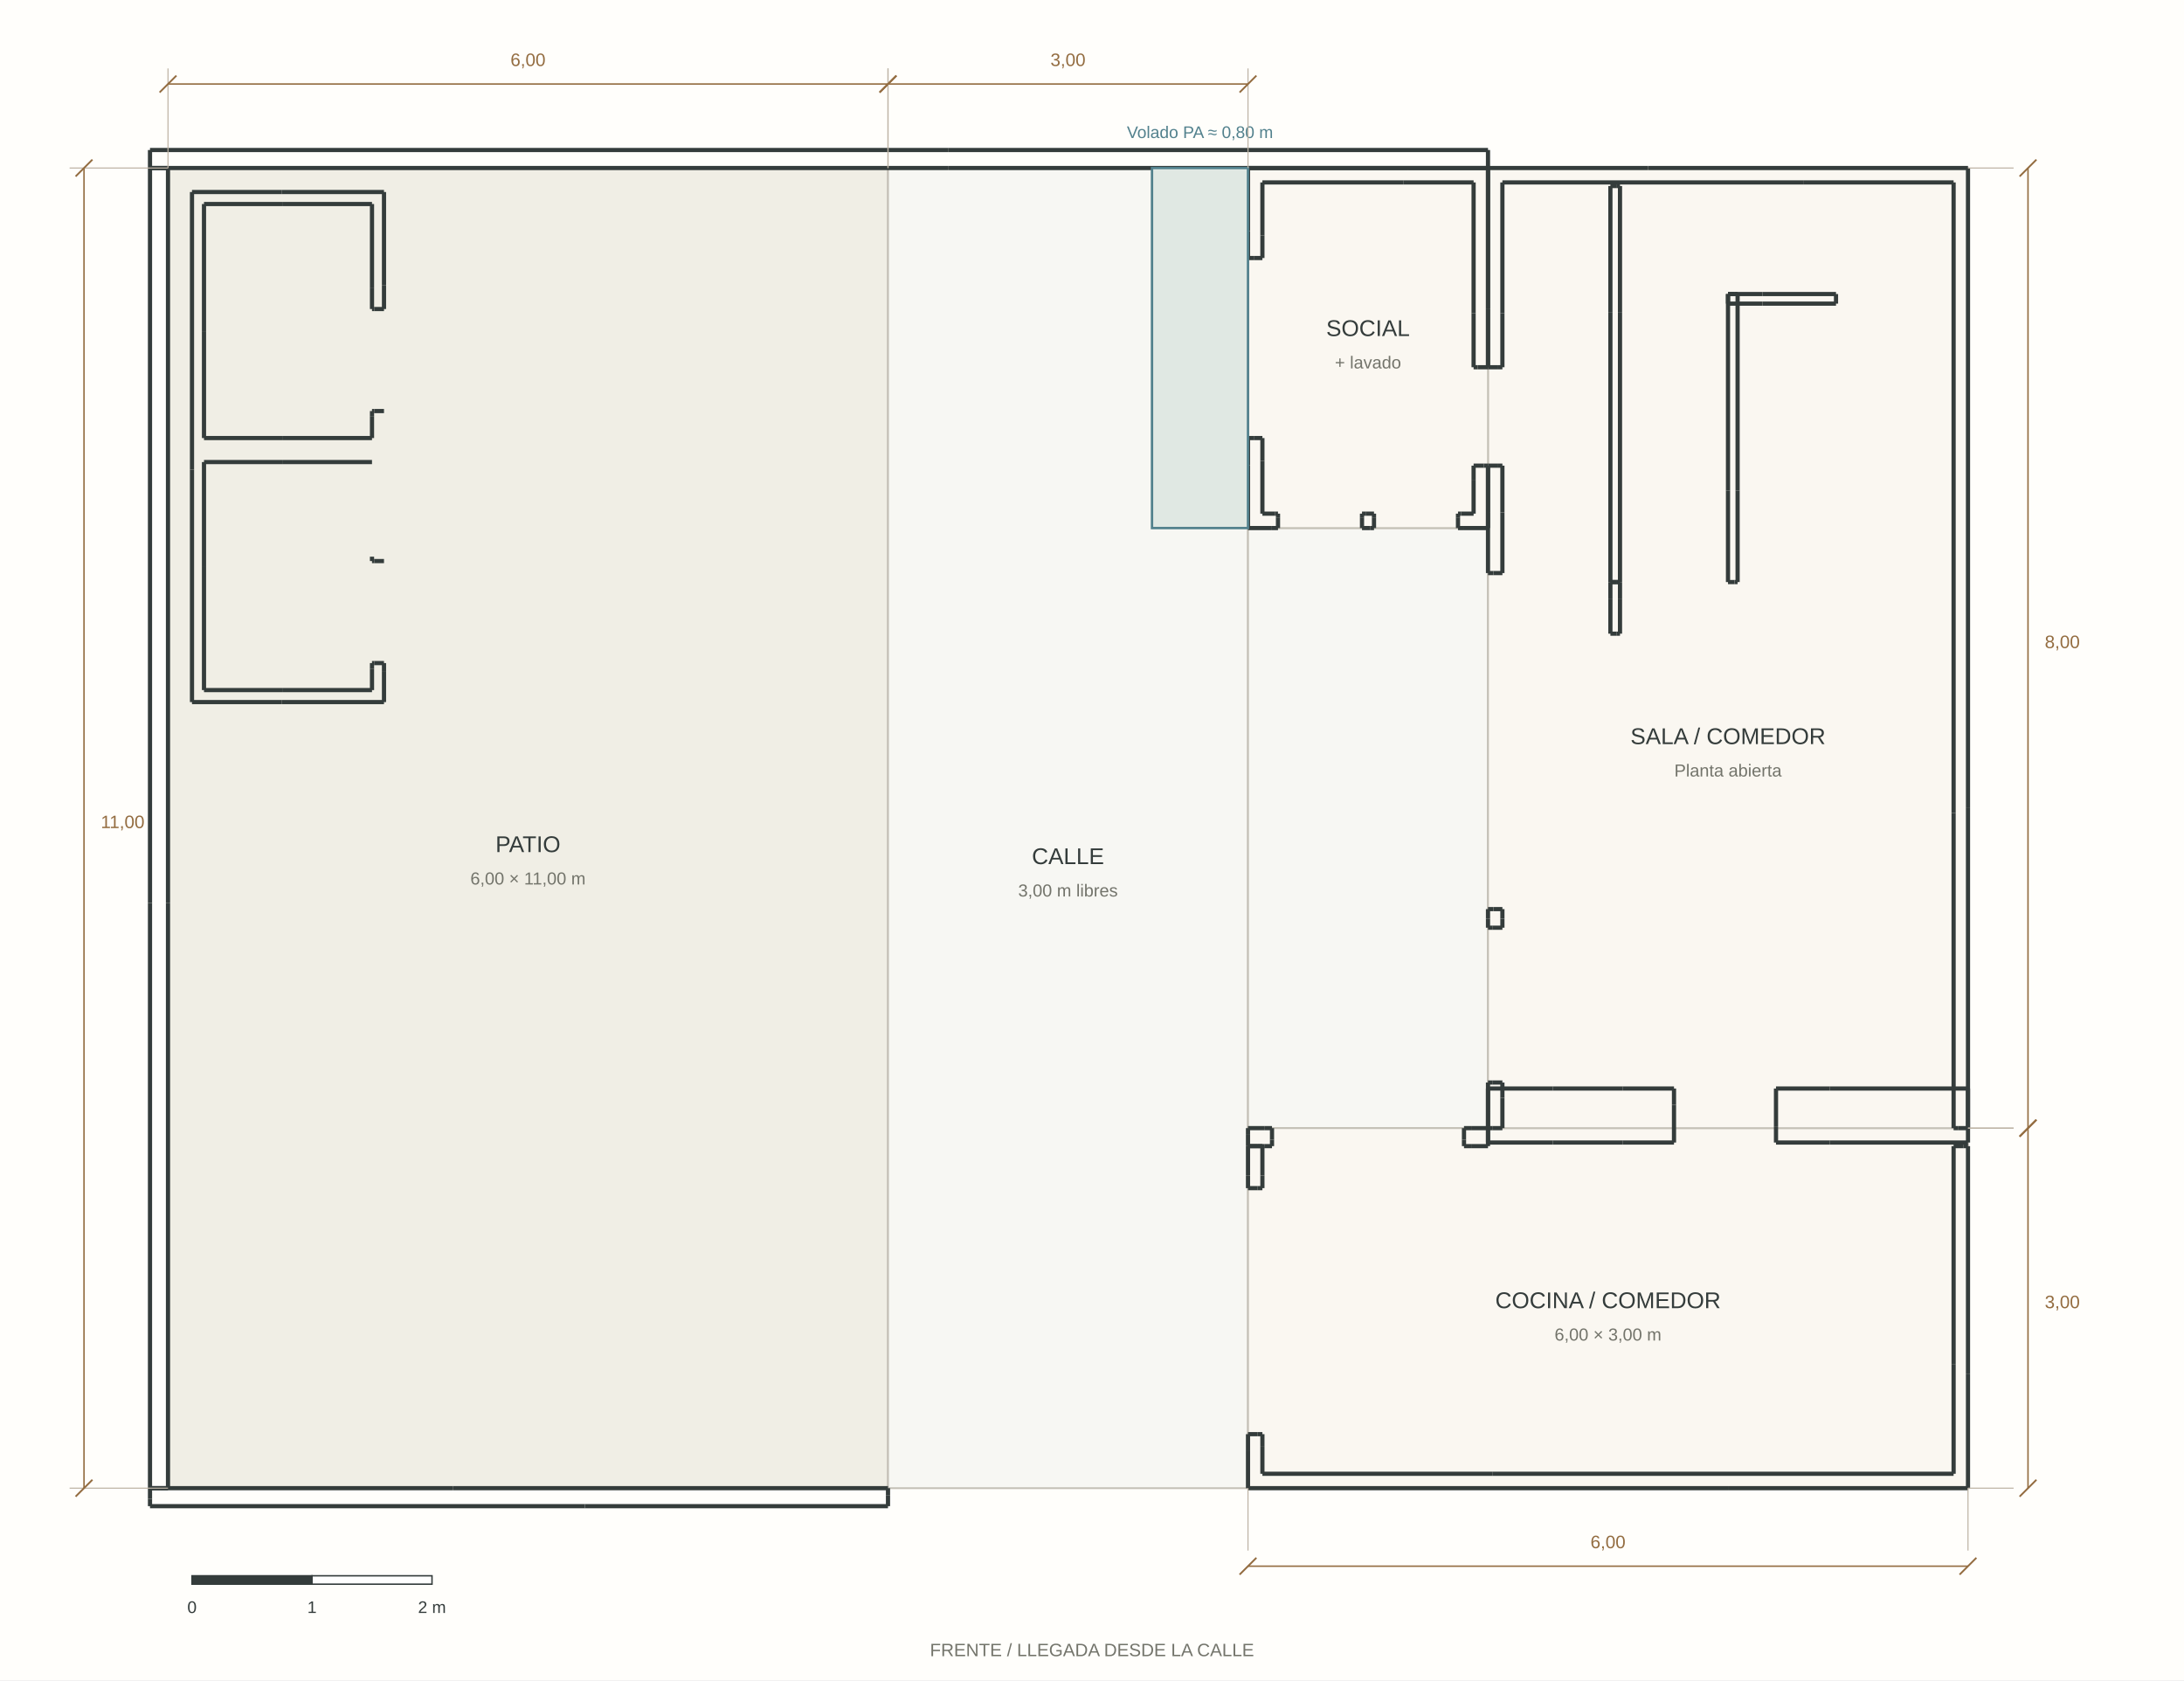
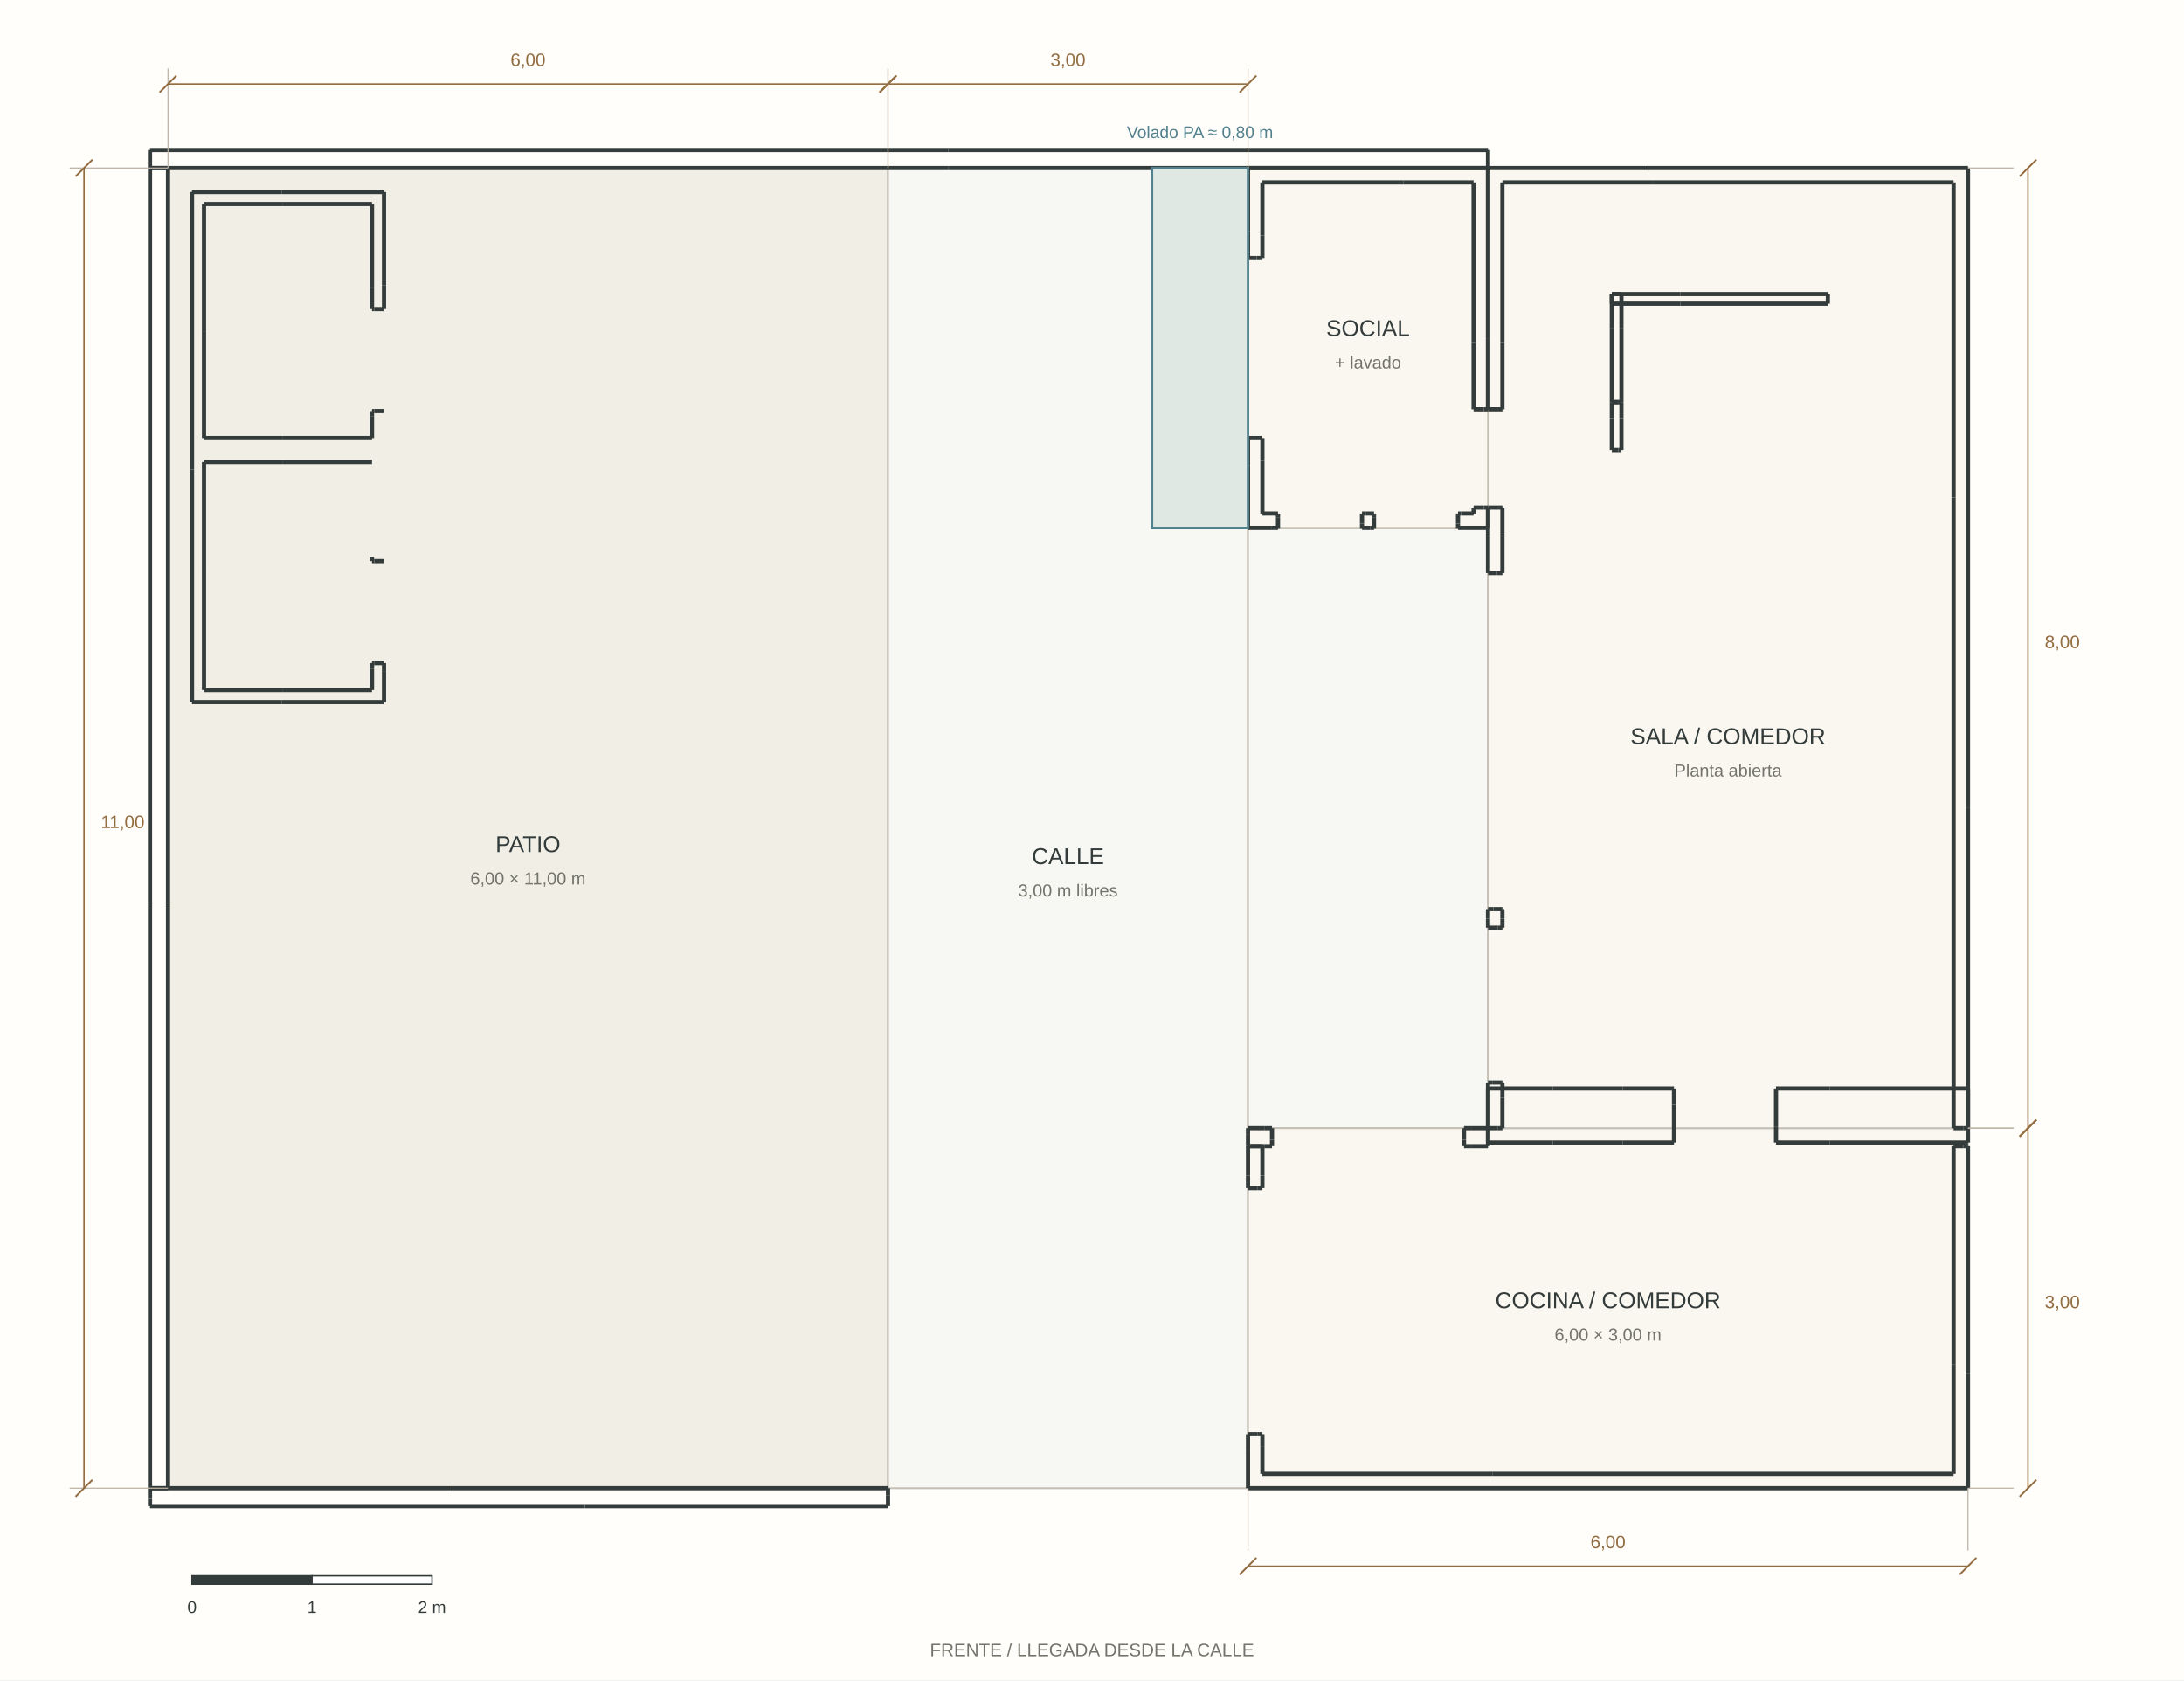
<svg xmlns="http://www.w3.org/2000/svg" viewBox="0 0 1456.0 1120.0" role="img" aria-label="Conjunto y medidas generales">
  <rect width="100%" height="100%" fill="#fffefb" />
  <polygon points="112.0,992.0 592.0,992.0 592.0,112.0 112.0,112.0" fill="#f0eee5" stroke="#c4c0b6" stroke-width="1.2" />
  <polygon points="592.0,992.0 832.0,992.0 832.0,112.0 592.0,112.0" fill="#f7f7f3" stroke="#c4c0b6" stroke-width="1.2" />
  <polygon points="832.0,752.0 992.0,752.0 992.0,352.0 832.0,352.0" fill="#f7f7f3" stroke="#c4c0b6" stroke-width="1.2" />
  <polygon points="832.0,992.0 1312.0,992.0 1312.0,752.0 832.0,752.0" fill="#faf7f1" stroke="#c4c0b6" stroke-width="1.2" />
  <polygon points="992.0,752.0 1312.0,752.0 1312.0,112.0 992.0,112.0" fill="#faf7f1" stroke="#c4c0b6" stroke-width="1.2" />
  <polygon points="832.0,352.0 992.0,352.0 992.0,112.0 832.0,112.0" fill="#faf7f1" stroke="#c4c0b6" stroke-width="1.2" />
-   <polyline points="995.2,752.0 992.0,752.0" fill="none" stroke="#343c3b" stroke-width="2.8" />
-   <polyline points="1001.6,752.0 995.2,752.0" fill="none" stroke="#343c3b" stroke-width="2.8" />
+   <polyline points="1001.6,228.509 1001.6,121.6" fill="none" stroke="#343c3b" stroke-width="2.8" />
+   <polyline points="1001.6,272.8 1001.6,228.509" fill="none" stroke="#343c3b" stroke-width="2.8" />
+   <polyline points="1001.6,382.0 1001.6,357.414" fill="none" stroke="#343c3b" stroke-width="2.8" />
+   <polyline points="1001.6,612.414 1001.6,606.0" fill="none" stroke="#343c3b" stroke-width="2.8" />
+   <polyline points="1001.6,618.4 1001.6,612.414" fill="none" stroke="#343c3b" stroke-width="2.8" />
+   <polyline points="1001.6,338.4 1001.6,357.414" fill="none" stroke="#343c3b" stroke-width="2.8" />
+   <polyline points="1302.4,121.6 1101.867,121.6" fill="none" stroke="#343c3b" stroke-width="2.8" />
+   <polyline points="1101.867,121.6 1001.6,121.6" fill="none" stroke="#343c3b" stroke-width="2.8" />
+   <polyline points="1001.6,272.8 998.788,272.8" fill="none" stroke="#343c3b" stroke-width="2.8" />
+   <polyline points="998.788,272.8 992.0,272.8" fill="none" stroke="#343c3b" stroke-width="2.8" />
+   <polyline points="1001.6,338.4 998.788,338.4" fill="none" stroke="#343c3b" stroke-width="2.8" />
+   <polyline points="998.788,338.4 992.0,338.4" fill="none" stroke="#343c3b" stroke-width="2.8" />
+   <polyline points="998.4,618.4 992.0,618.4" fill="none" stroke="#343c3b" stroke-width="2.8" />
+   <polyline points="1001.6,618.4 998.4,618.4" fill="none" stroke="#343c3b" stroke-width="2.8" />
+   <polyline points="998.0,382.0 992.0,382.0" fill="none" stroke="#343c3b" stroke-width="2.8" />
+   <polyline points="1001.6,382.0 998.0,382.0" fill="none" stroke="#343c3b" stroke-width="2.8" />
+   <polyline points="995.6,606.0 992.0,606.0" fill="none" stroke="#343c3b" stroke-width="2.8" />
+   <polyline points="1001.6,606.0 995.6,606.0" fill="none" stroke="#343c3b" stroke-width="2.8" />
+   <polyline points="1302.4,752.0 1302.4,331.733" fill="none" stroke="#343c3b" stroke-width="2.8" />
+   <polyline points="1302.4,331.733 1302.4,121.6" fill="none" stroke="#343c3b" stroke-width="2.8" />
+   <polyline points="1308.8,752.0 1302.4,752.0" fill="none" stroke="#343c3b" stroke-width="2.8" />
+   <polyline points="1312.0,752.0 1308.8,752.0" fill="none" stroke="#343c3b" stroke-width="2.8" />
+   <polyline points="1312.0,538.667 1312.0,112.0" fill="none" stroke="#343c3b" stroke-width="2.8" />
+   <polyline points="1312.0,752.0 1312.0,538.667" fill="none" stroke="#343c3b" stroke-width="2.8" />
+   <polyline points="992.0,112.0 1098.667,112.0" fill="none" stroke="#343c3b" stroke-width="2.8" />
+   <polyline points="1312.0,112.0 1098.667,112.0" fill="none" stroke="#343c3b" stroke-width="2.8" />
+   <polyline points="992.0,112.0 992.0,225.697" fill="none" stroke="#343c3b" stroke-width="2.8" />
+   <polyline points="992.0,272.8 992.0,225.697" fill="none" stroke="#343c3b" stroke-width="2.8" />
+   <polyline points="992.0,382.0 992.0,357.414" fill="none" stroke="#343c3b" stroke-width="2.8" />
+   <polyline points="992.0,612.414 992.0,606.0" fill="none" stroke="#343c3b" stroke-width="2.8" />
+   <polyline points="992.0,618.4 992.0,612.414" fill="none" stroke="#343c3b" stroke-width="2.8" />
+   <polyline points="992.0,338.4 992.0,357.414" fill="none" stroke="#343c3b" stroke-width="2.8" />
+   <polyline points="998.4,752.0 992.0,752.0" fill="none" stroke="#343c3b" stroke-width="2.8" />
+   <polyline points="1001.6,752.0 998.4,752.0" fill="none" stroke="#343c3b" stroke-width="2.8" />
  <polyline points="995.2,721.6 992.0,721.6" fill="none" stroke="#343c3b" stroke-width="2.8" />
  <polyline points="1001.6,721.6 995.2,721.6" fill="none" stroke="#343c3b" stroke-width="2.8" />
  <polyline points="992.0,741.867 992.0,721.6" fill="none" stroke="#343c3b" stroke-width="2.8" />
  <polyline points="992.0,752.0 992.0,741.867" fill="none" stroke="#343c3b" stroke-width="2.8" />
  <polyline points="1001.6,731.733 1001.6,721.6" fill="none" stroke="#343c3b" stroke-width="2.8" />
  <polyline points="1001.6,752.0 1001.6,731.733" fill="none" stroke="#343c3b" stroke-width="2.8" />
-   <polyline points="992.0,205.899 992.0,112.0" fill="none" stroke="#343c3b" stroke-width="2.8" />
-   <polyline points="992.0,244.8 992.0,205.899" fill="none" stroke="#343c3b" stroke-width="2.8" />
-   <polyline points="992.0,341.624 992.0,310.4" fill="none" stroke="#343c3b" stroke-width="2.8" />
-   <polyline points="992.0,382.0 992.0,341.624" fill="none" stroke="#343c3b" stroke-width="2.8" />
-   <polyline points="992.0,612.414 992.0,606.0" fill="none" stroke="#343c3b" stroke-width="2.8" />
-   <polyline points="992.0,618.4 992.0,612.414" fill="none" stroke="#343c3b" stroke-width="2.8" />
-   <polyline points="992.0,112.0 1098.667,112.0" fill="none" stroke="#343c3b" stroke-width="2.8" />
-   <polyline points="1312.0,112.0 1098.667,112.0" fill="none" stroke="#343c3b" stroke-width="2.8" />
-   <polyline points="1312.0,752.0 1312.0,538.667" fill="none" stroke="#343c3b" stroke-width="2.8" />
-   <polyline points="1312.0,538.667 1312.0,112.0" fill="none" stroke="#343c3b" stroke-width="2.8" />
-   <polyline points="1305.6,752.0 1302.4,752.0" fill="none" stroke="#343c3b" stroke-width="2.8" />
-   <polyline points="1312.0,752.0 1305.6,752.0" fill="none" stroke="#343c3b" stroke-width="2.8" />
-   <polyline points="1302.4,752.0 1302.4,541.867" fill="none" stroke="#343c3b" stroke-width="2.8" />
-   <polyline points="1302.4,541.867 1302.4,121.6" fill="none" stroke="#343c3b" stroke-width="2.8" />
-   <polyline points="1302.4,121.6 1202.133,121.6" fill="none" stroke="#343c3b" stroke-width="2.8" />
-   <polyline points="1202.133,121.6 1001.6,121.6" fill="none" stroke="#343c3b" stroke-width="2.8" />
-   <polyline points="1001.6,244.8 1001.6,208.711" fill="none" stroke="#343c3b" stroke-width="2.8" />
-   <polyline points="1001.6,208.711 1001.6,121.6" fill="none" stroke="#343c3b" stroke-width="2.8" />
-   <polyline points="1001.6,341.624 1001.6,310.4" fill="none" stroke="#343c3b" stroke-width="2.8" />
-   <polyline points="1001.6,382.0 1001.6,341.624" fill="none" stroke="#343c3b" stroke-width="2.8" />
-   <polyline points="1001.6,612.414 1001.6,606.0" fill="none" stroke="#343c3b" stroke-width="2.8" />
-   <polyline points="1001.6,618.4 1001.6,612.414" fill="none" stroke="#343c3b" stroke-width="2.8" />
-   <polyline points="995.2,618.4 992.0,618.4" fill="none" stroke="#343c3b" stroke-width="2.8" />
-   <polyline points="1001.6,618.4 995.2,618.4" fill="none" stroke="#343c3b" stroke-width="2.8" />
-   <polyline points="1001.6,310.4 998.788,310.4" fill="none" stroke="#343c3b" stroke-width="2.8" />
-   <polyline points="998.788,310.4 992.0,310.4" fill="none" stroke="#343c3b" stroke-width="2.8" />
-   <polyline points="1001.6,244.8 998.788,244.8" fill="none" stroke="#343c3b" stroke-width="2.8" />
-   <polyline points="998.788,244.8 992.0,244.8" fill="none" stroke="#343c3b" stroke-width="2.8" />
-   <polyline points="995.6,382.0 992.0,382.0" fill="none" stroke="#343c3b" stroke-width="2.8" />
-   <polyline points="1001.6,382.0 995.6,382.0" fill="none" stroke="#343c3b" stroke-width="2.8" />
-   <polyline points="995.6,606.0 992.0,606.0" fill="none" stroke="#343c3b" stroke-width="2.8" />
-   <polyline points="1001.6,606.0 995.6,606.0" fill="none" stroke="#343c3b" stroke-width="2.8" />
  <polyline points="832.0,783.6 832.0,764.0" fill="none" stroke="#343c3b" stroke-width="2.8" />
  <polyline points="832.0,792.0 832.0,783.6" fill="none" stroke="#343c3b" stroke-width="2.8" />
  <polyline points="832.0,966.8 832.0,956.0" fill="none" stroke="#343c3b" stroke-width="2.8" />
  <polyline points="832.0,992.0 832.0,966.8" fill="none" stroke="#343c3b" stroke-width="2.8" />
  <polyline points="841.6,764.0 838.4,764.0" fill="none" stroke="#343c3b" stroke-width="2.8" />
  <polyline points="838.4,764.0 832.0,764.0" fill="none" stroke="#343c3b" stroke-width="2.8" />
  <polyline points="1312.0,992.0 1152.0,992.0" fill="none" stroke="#343c3b" stroke-width="2.8" />
  <polyline points="1152.0,992.0 832.0,992.0" fill="none" stroke="#343c3b" stroke-width="2.8" />
  <polyline points="838.212,792.0 832.0,792.0" fill="none" stroke="#343c3b" stroke-width="2.8" />
  <polyline points="841.6,792.0 838.212,792.0" fill="none" stroke="#343c3b" stroke-width="2.8" />
  <polyline points="838.212,956.0 832.0,956.0" fill="none" stroke="#343c3b" stroke-width="2.8" />
  <polyline points="841.6,956.0 838.212,956.0" fill="none" stroke="#343c3b" stroke-width="2.8" />
  <polyline points="841.6,783.6 841.6,764.0" fill="none" stroke="#343c3b" stroke-width="2.8" />
  <polyline points="841.6,792.0 841.6,783.6" fill="none" stroke="#343c3b" stroke-width="2.8" />
  <polyline points="841.6,963.92 841.6,956.0" fill="none" stroke="#343c3b" stroke-width="2.8" />
  <polyline points="841.6,982.4 841.6,963.92" fill="none" stroke="#343c3b" stroke-width="2.8" />
  <polyline points="841.6,982.4 995.2,982.4" fill="none" stroke="#343c3b" stroke-width="2.8" />
  <polyline points="1302.4,982.4 995.2,982.4" fill="none" stroke="#343c3b" stroke-width="2.8" />
  <polyline points="1302.4,982.4 1302.4,909.6" fill="none" stroke="#343c3b" stroke-width="2.8" />
  <polyline points="1302.4,909.6 1302.4,764.0" fill="none" stroke="#343c3b" stroke-width="2.8" />
  <polyline points="1312.0,764.0 1308.8,764.0" fill="none" stroke="#343c3b" stroke-width="2.8" />
  <polyline points="1308.8,764.0 1302.4,764.0" fill="none" stroke="#343c3b" stroke-width="2.8" />
  <polyline points="1312.0,992.0 1312.0,916.0" fill="none" stroke="#343c3b" stroke-width="2.8" />
  <polyline points="1312.0,916.0 1312.0,764.0" fill="none" stroke="#343c3b" stroke-width="2.8" />
-   <polyline points="982.4,208.711 982.4,121.6" fill="none" stroke="#343c3b" stroke-width="2.8" />
-   <polyline points="982.4,244.8 982.4,208.711" fill="none" stroke="#343c3b" stroke-width="2.8" />
-   <polyline points="982.4,319.774 982.4,310.4" fill="none" stroke="#343c3b" stroke-width="2.8" />
-   <polyline points="982.4,342.4 982.4,319.774" fill="none" stroke="#343c3b" stroke-width="2.8" />
-   <polyline points="992.0,310.4 989.188,310.4" fill="none" stroke="#343c3b" stroke-width="2.8" />
-   <polyline points="989.188,310.4 982.4,310.4" fill="none" stroke="#343c3b" stroke-width="2.8" />
+   <polyline points="832.0,172.0 832.0,154.0" fill="none" stroke="#343c3b" stroke-width="2.8" />
+   <polyline points="832.0,154.0 832.0,112.0" fill="none" stroke="#343c3b" stroke-width="2.8" />
+   <polyline points="832.0,310.0 832.0,292.0" fill="none" stroke="#343c3b" stroke-width="2.8" />
+   <polyline points="832.0,352.0 832.0,310.0" fill="none" stroke="#343c3b" stroke-width="2.8" />
+   <polyline points="852.0,352.0 847.909,352.0" fill="none" stroke="#343c3b" stroke-width="2.8" />
+   <polyline points="913.6,352.0 908.0,352.0" fill="none" stroke="#343c3b" stroke-width="2.8" />
+   <polyline points="916.0,352.0 913.6,352.0" fill="none" stroke="#343c3b" stroke-width="2.8" />
+   <polyline points="847.909,352.0 832.0,352.0" fill="none" stroke="#343c3b" stroke-width="2.8" />
+   <polyline points="976.091,352.0 972.0,352.0" fill="none" stroke="#343c3b" stroke-width="2.8" />
+   <polyline points="992.0,352.0 976.091,352.0" fill="none" stroke="#343c3b" stroke-width="2.8" />
+   <polyline points="938.667,112.0 832.0,112.0" fill="none" stroke="#343c3b" stroke-width="2.8" />
+   <polyline points="992.0,112.0 938.667,112.0" fill="none" stroke="#343c3b" stroke-width="2.8" />
+   <polyline points="841.6,172.0 837.76,172.0" fill="none" stroke="#343c3b" stroke-width="2.8" />
+   <polyline points="837.76,172.0 832.0,172.0" fill="none" stroke="#343c3b" stroke-width="2.8" />
+   <polyline points="841.6,292.0 835.84,292.0" fill="none" stroke="#343c3b" stroke-width="2.8" />
+   <polyline points="835.84,292.0 832.0,292.0" fill="none" stroke="#343c3b" stroke-width="2.8" />
+   <polyline points="992.0,272.8 992.0,225.697" fill="none" stroke="#343c3b" stroke-width="2.8" />
+   <polyline points="992.0,225.697 992.0,112.0" fill="none" stroke="#343c3b" stroke-width="2.8" />
+   <polyline points="992.0,342.384 992.0,338.4" fill="none" stroke="#343c3b" stroke-width="2.8" />
+   <polyline points="992.0,352.0 992.0,342.384" fill="none" stroke="#343c3b" stroke-width="2.8" />
+   <polyline points="852.0,352.0 852.0,345.28" fill="none" stroke="#343c3b" stroke-width="2.8" />
+   <polyline points="852.0,345.28 852.0,342.4" fill="none" stroke="#343c3b" stroke-width="2.8" />
+   <polyline points="908.0,352.0 908.0,349.12" fill="none" stroke="#343c3b" stroke-width="2.8" />
+   <polyline points="908.0,349.12 908.0,342.4" fill="none" stroke="#343c3b" stroke-width="2.8" />
+   <polyline points="916.0,345.28 916.0,342.4" fill="none" stroke="#343c3b" stroke-width="2.8" />
+   <polyline points="916.0,352.0 916.0,345.28" fill="none" stroke="#343c3b" stroke-width="2.8" />
+   <polyline points="972.0,352.0 972.0,349.12" fill="none" stroke="#343c3b" stroke-width="2.8" />
+   <polyline points="972.0,349.12 972.0,342.4" fill="none" stroke="#343c3b" stroke-width="2.8" />
+   <polyline points="935.467,121.6 841.6,121.6" fill="none" stroke="#343c3b" stroke-width="2.8" />
+   <polyline points="982.4,121.6 935.467,121.6" fill="none" stroke="#343c3b" stroke-width="2.8" />
+   <polyline points="982.4,228.509 982.4,121.6" fill="none" stroke="#343c3b" stroke-width="2.8" />
+   <polyline points="982.4,272.8 982.4,228.509" fill="none" stroke="#343c3b" stroke-width="2.8" />
+   <polyline points="982.4,339.572 982.4,338.4" fill="none" stroke="#343c3b" stroke-width="2.8" />
+   <polyline points="982.4,342.4 982.4,339.572" fill="none" stroke="#343c3b" stroke-width="2.8" />
  <polyline points="852.0,342.4 849.873,342.4" fill="none" stroke="#343c3b" stroke-width="2.8" />
  <polyline points="849.873,342.4 841.6,342.4" fill="none" stroke="#343c3b" stroke-width="2.8" />
  <polyline points="910.4,342.4 908.0,342.4" fill="none" stroke="#343c3b" stroke-width="2.8" />
  <polyline points="916.0,342.4 910.4,342.4" fill="none" stroke="#343c3b" stroke-width="2.8" />
  <polyline points="974.127,342.4 972.0,342.4" fill="none" stroke="#343c3b" stroke-width="2.8" />
  <polyline points="982.4,342.4 974.127,342.4" fill="none" stroke="#343c3b" stroke-width="2.8" />
-   <polyline points="935.467,121.6 841.6,121.6" fill="none" stroke="#343c3b" stroke-width="2.8" />
-   <polyline points="982.4,121.6 935.467,121.6" fill="none" stroke="#343c3b" stroke-width="2.8" />
-   <polyline points="992.0,244.8 985.212,244.8" fill="none" stroke="#343c3b" stroke-width="2.8" />
-   <polyline points="985.212,244.8 982.4,244.8" fill="none" stroke="#343c3b" stroke-width="2.8" />
-   <polyline points="992.0,244.8 992.0,205.899" fill="none" stroke="#343c3b" stroke-width="2.8" />
-   <polyline points="992.0,205.899 992.0,112.0" fill="none" stroke="#343c3b" stroke-width="2.8" />
-   <polyline points="992.0,322.586 992.0,310.4" fill="none" stroke="#343c3b" stroke-width="2.8" />
-   <polyline points="992.0,352.0 992.0,322.586" fill="none" stroke="#343c3b" stroke-width="2.8" />
-   <polyline points="852.0,352.0 847.909,352.0" fill="none" stroke="#343c3b" stroke-width="2.8" />
-   <polyline points="913.6,352.0 908.0,352.0" fill="none" stroke="#343c3b" stroke-width="2.8" />
-   <polyline points="916.0,352.0 913.6,352.0" fill="none" stroke="#343c3b" stroke-width="2.8" />
-   <polyline points="847.909,352.0 832.0,352.0" fill="none" stroke="#343c3b" stroke-width="2.8" />
-   <polyline points="976.091,352.0 972.0,352.0" fill="none" stroke="#343c3b" stroke-width="2.8" />
-   <polyline points="992.0,352.0 976.091,352.0" fill="none" stroke="#343c3b" stroke-width="2.8" />
-   <polyline points="832.0,172.0 832.0,154.0" fill="none" stroke="#343c3b" stroke-width="2.8" />
-   <polyline points="832.0,154.0 832.0,112.0" fill="none" stroke="#343c3b" stroke-width="2.8" />
-   <polyline points="832.0,310.0 832.0,292.0" fill="none" stroke="#343c3b" stroke-width="2.8" />
-   <polyline points="832.0,352.0 832.0,310.0" fill="none" stroke="#343c3b" stroke-width="2.8" />
-   <polyline points="992.0,112.0 938.667,112.0" fill="none" stroke="#343c3b" stroke-width="2.8" />
-   <polyline points="938.667,112.0 832.0,112.0" fill="none" stroke="#343c3b" stroke-width="2.8" />
  <polyline points="841.6,156.88 841.6,121.6" fill="none" stroke="#343c3b" stroke-width="2.8" />
  <polyline points="841.6,172.0 841.6,156.88" fill="none" stroke="#343c3b" stroke-width="2.8" />
  <polyline points="841.6,307.12 841.6,292.0" fill="none" stroke="#343c3b" stroke-width="2.8" />
  <polyline points="841.6,342.4 841.6,307.12" fill="none" stroke="#343c3b" stroke-width="2.8" />
-   <polyline points="852.0,352.0 852.0,345.28" fill="none" stroke="#343c3b" stroke-width="2.8" />
-   <polyline points="852.0,345.28 852.0,342.4" fill="none" stroke="#343c3b" stroke-width="2.8" />
-   <polyline points="908.0,352.0 908.0,345.28" fill="none" stroke="#343c3b" stroke-width="2.8" />
-   <polyline points="908.0,345.28 908.0,342.4" fill="none" stroke="#343c3b" stroke-width="2.8" />
-   <polyline points="972.0,352.0 972.0,345.28" fill="none" stroke="#343c3b" stroke-width="2.8" />
-   <polyline points="972.0,345.28 972.0,342.4" fill="none" stroke="#343c3b" stroke-width="2.8" />
-   <polyline points="916.0,352.0 916.0,345.28" fill="none" stroke="#343c3b" stroke-width="2.8" />
-   <polyline points="916.0,345.28 916.0,342.4" fill="none" stroke="#343c3b" stroke-width="2.8" />
-   <polyline points="841.6,172.0 835.84,172.0" fill="none" stroke="#343c3b" stroke-width="2.8" />
-   <polyline points="835.84,172.0 832.0,172.0" fill="none" stroke="#343c3b" stroke-width="2.8" />
-   <polyline points="841.6,292.0 835.84,292.0" fill="none" stroke="#343c3b" stroke-width="2.8" />
-   <polyline points="835.84,292.0 832.0,292.0" fill="none" stroke="#343c3b" stroke-width="2.8" />
+   <polyline points="992.0,338.4 989.188,338.4" fill="none" stroke="#343c3b" stroke-width="2.8" />
+   <polyline points="989.188,338.4 982.4,338.4" fill="none" stroke="#343c3b" stroke-width="2.8" />
+   <polyline points="992.0,272.8 989.188,272.8" fill="none" stroke="#343c3b" stroke-width="2.8" />
+   <polyline points="989.188,272.8 982.4,272.8" fill="none" stroke="#343c3b" stroke-width="2.8" />
  <polyline points="1035.303,725.6 992.0,725.6" fill="none" stroke="#343c3b" stroke-width="2.8" />
  <polyline points="1081.674,725.6 1035.303,725.6" fill="none" stroke="#343c3b" stroke-width="2.8" />
  <polyline points="1116.0,725.6 1081.674,725.6" fill="none" stroke="#343c3b" stroke-width="2.8" />
  <polyline points="1219.721,725.6 1184.0,725.6" fill="none" stroke="#343c3b" stroke-width="2.8" />
  <polyline points="1312.0,725.6 1219.721,725.6" fill="none" stroke="#343c3b" stroke-width="2.8" />
  <polyline points="1184.0,750.8 1184.0,725.6" fill="none" stroke="#343c3b" stroke-width="2.8" />
  <polyline points="1184.0,761.6 1184.0,750.8" fill="none" stroke="#343c3b" stroke-width="2.8" />
  <polyline points="1312.0,747.062 1312.0,725.6" fill="none" stroke="#343c3b" stroke-width="2.8" />
  <polyline points="1312.0,761.6 1312.0,747.062" fill="none" stroke="#343c3b" stroke-width="2.8" />
  <polyline points="1116.0,736.4 1116.0,725.6" fill="none" stroke="#343c3b" stroke-width="2.8" />
  <polyline points="1116.0,761.6 1116.0,736.4" fill="none" stroke="#343c3b" stroke-width="2.8" />
  <polyline points="1035.303,761.6 992.0,761.6" fill="none" stroke="#343c3b" stroke-width="2.8" />
  <polyline points="1116.0,761.6 1081.674,761.6" fill="none" stroke="#343c3b" stroke-width="2.8" />
  <polyline points="1081.674,761.6 1035.303,761.6" fill="none" stroke="#343c3b" stroke-width="2.8" />
  <polyline points="1219.721,761.6 1184.0,761.6" fill="none" stroke="#343c3b" stroke-width="2.8" />
  <polyline points="1312.0,761.6 1219.721,761.6" fill="none" stroke="#343c3b" stroke-width="2.8" />
  <polyline points="992.0,761.6 992.0,740.138" fill="none" stroke="#343c3b" stroke-width="2.8" />
  <polyline points="992.0,740.138 992.0,725.6" fill="none" stroke="#343c3b" stroke-width="2.8" />
  <polyline points="832.0,756.0 832.0,752.0" fill="none" stroke="#343c3b" stroke-width="2.8" />
  <polyline points="832.0,764.0 832.0,756.0" fill="none" stroke="#343c3b" stroke-width="2.8" />
  <polyline points="843.2,764.0 848.0,764.0" fill="none" stroke="#343c3b" stroke-width="2.8" />
  <polyline points="843.2,764.0 832.0,764.0" fill="none" stroke="#343c3b" stroke-width="2.8" />
  <polyline points="980.8,764.0 976.0,764.0" fill="none" stroke="#343c3b" stroke-width="2.8" />
  <polyline points="992.0,764.0 980.8,764.0" fill="none" stroke="#343c3b" stroke-width="2.8" />
  <polyline points="848.0,752.0 843.2,752.0" fill="none" stroke="#343c3b" stroke-width="2.8" />
  <polyline points="843.2,752.0 832.0,752.0" fill="none" stroke="#343c3b" stroke-width="2.8" />
  <polyline points="980.8,752.0 976.0,752.0" fill="none" stroke="#343c3b" stroke-width="2.8" />
  <polyline points="992.0,752.0 980.8,752.0" fill="none" stroke="#343c3b" stroke-width="2.8" />
  <polyline points="992.0,756.0 992.0,752.0" fill="none" stroke="#343c3b" stroke-width="2.8" />
  <polyline points="992.0,764.0 992.0,756.0" fill="none" stroke="#343c3b" stroke-width="2.8" />
  <polyline points="976.0,759.765 976.0,752.0" fill="none" stroke="#343c3b" stroke-width="2.8" />
  <polyline points="976.0,764.0 976.0,759.765" fill="none" stroke="#343c3b" stroke-width="2.8" />
  <polyline points="848.0,759.765 848.0,752.0" fill="none" stroke="#343c3b" stroke-width="2.8" />
  <polyline points="848.0,764.0 848.0,759.765" fill="none" stroke="#343c3b" stroke-width="2.8" />
-   <polyline points="1073.6,388.0 1073.6,208.0" fill="none" stroke="#343c3b" stroke-width="2.8" />
-   <polyline points="1073.6,208.0 1073.6,124.0" fill="none" stroke="#343c3b" stroke-width="2.8" />
-   <polyline points="1080.0,388.0 1080.0,208.0" fill="none" stroke="#343c3b" stroke-width="2.8" />
-   <polyline points="1080.0,208.0 1080.0,124.0" fill="none" stroke="#343c3b" stroke-width="2.8" />
-   <polyline points="1077.964,388.0 1073.6,388.0" fill="none" stroke="#343c3b" stroke-width="2.8" />
-   <polyline points="1080.0,388.0 1077.964,388.0" fill="none" stroke="#343c3b" stroke-width="2.8" />
-   <polyline points="1077.964,124.0 1073.6,124.0" fill="none" stroke="#343c3b" stroke-width="2.8" />
-   <polyline points="1080.0,124.0 1077.964,124.0" fill="none" stroke="#343c3b" stroke-width="2.8" />
-   <polyline points="1152.0,326.909 1152.0,196.0" fill="none" stroke="#343c3b" stroke-width="2.8" />
-   <polyline points="1152.0,388.0 1152.0,326.909" fill="none" stroke="#343c3b" stroke-width="2.8" />
-   <polyline points="1158.4,326.909 1158.4,196.0" fill="none" stroke="#343c3b" stroke-width="2.8" />
-   <polyline points="1158.4,388.0 1158.4,326.909" fill="none" stroke="#343c3b" stroke-width="2.8" />
-   <polyline points="1156.364,388.0 1152.0,388.0" fill="none" stroke="#343c3b" stroke-width="2.8" />
-   <polyline points="1158.4,388.0 1156.364,388.0" fill="none" stroke="#343c3b" stroke-width="2.8" />
-   <polyline points="1156.364,196.0 1152.0,196.0" fill="none" stroke="#343c3b" stroke-width="2.8" />
-   <polyline points="1158.4,196.0 1156.364,196.0" fill="none" stroke="#343c3b" stroke-width="2.8" />
-   <polyline points="1152.0,200.364 1152.0,196.0" fill="none" stroke="#343c3b" stroke-width="2.8" />
-   <polyline points="1152.0,202.4 1152.0,200.364" fill="none" stroke="#343c3b" stroke-width="2.8" />
-   <polyline points="1224.0,200.364 1224.0,196.0" fill="none" stroke="#343c3b" stroke-width="2.8" />
-   <polyline points="1224.0,202.4 1224.0,200.364" fill="none" stroke="#343c3b" stroke-width="2.8" />
-   <polyline points="1224.0,202.4 1174.909,202.4" fill="none" stroke="#343c3b" stroke-width="2.8" />
-   <polyline points="1174.909,202.4 1152.0,202.4" fill="none" stroke="#343c3b" stroke-width="2.8" />
-   <polyline points="1224.0,196.0 1174.909,196.0" fill="none" stroke="#343c3b" stroke-width="2.8" />
-   <polyline points="1174.909,196.0 1152.0,196.0" fill="none" stroke="#343c3b" stroke-width="2.8" />
-   <polyline points="1073.6,399.467 1073.6,388.0" fill="none" stroke="#343c3b" stroke-width="2.8" />
-   <polyline points="1073.6,422.4 1073.6,399.467" fill="none" stroke="#343c3b" stroke-width="2.8" />
-   <polyline points="1080.0,399.467 1080.0,388.0" fill="none" stroke="#343c3b" stroke-width="2.8" />
-   <polyline points="1080.0,422.4 1080.0,399.467" fill="none" stroke="#343c3b" stroke-width="2.8" />
-   <polyline points="1080.0,422.4 1077.867,422.4" fill="none" stroke="#343c3b" stroke-width="2.8" />
-   <polyline points="1077.867,422.4 1073.6,422.4" fill="none" stroke="#343c3b" stroke-width="2.8" />
-   <polyline points="1080.0,388.0 1077.867,388.0" fill="none" stroke="#343c3b" stroke-width="2.8" />
-   <polyline points="1077.867,388.0 1073.6,388.0" fill="none" stroke="#343c3b" stroke-width="2.8" />
+   <polyline points="1074.56,268.0 1074.56,218.909" fill="none" stroke="#343c3b" stroke-width="2.8" />
+   <polyline points="1074.56,218.909 1074.56,196.0" fill="none" stroke="#343c3b" stroke-width="2.8" />
+   <polyline points="1080.96,268.0 1080.96,218.909" fill="none" stroke="#343c3b" stroke-width="2.8" />
+   <polyline points="1080.96,218.909 1080.96,196.0" fill="none" stroke="#343c3b" stroke-width="2.8" />
+   <polyline points="1078.924,268.0 1074.56,268.0" fill="none" stroke="#343c3b" stroke-width="2.8" />
+   <polyline points="1080.96,268.0 1078.924,268.0" fill="none" stroke="#343c3b" stroke-width="2.8" />
+   <polyline points="1078.924,196.0 1074.56,196.0" fill="none" stroke="#343c3b" stroke-width="2.8" />
+   <polyline points="1080.96,196.0 1078.924,196.0" fill="none" stroke="#343c3b" stroke-width="2.8" />
+   <polyline points="1074.56,200.364 1074.56,196.0" fill="none" stroke="#343c3b" stroke-width="2.8" />
+   <polyline points="1074.56,202.4 1074.56,200.364" fill="none" stroke="#343c3b" stroke-width="2.8" />
+   <polyline points="1218.56,200.364 1218.56,196.0" fill="none" stroke="#343c3b" stroke-width="2.8" />
+   <polyline points="1218.56,202.4 1218.56,200.364" fill="none" stroke="#343c3b" stroke-width="2.8" />
+   <polyline points="1218.56,202.4 1120.378,202.4" fill="none" stroke="#343c3b" stroke-width="2.8" />
+   <polyline points="1120.378,202.4 1074.56,202.4" fill="none" stroke="#343c3b" stroke-width="2.8" />
+   <polyline points="1218.56,196.0 1120.378,196.0" fill="none" stroke="#343c3b" stroke-width="2.8" />
+   <polyline points="1120.378,196.0 1074.56,196.0" fill="none" stroke="#343c3b" stroke-width="2.8" />
+   <polyline points="1074.56,278.667 1074.56,268.0" fill="none" stroke="#343c3b" stroke-width="2.8" />
+   <polyline points="1074.56,300.0 1074.56,278.667" fill="none" stroke="#343c3b" stroke-width="2.8" />
+   <polyline points="1080.96,278.667 1080.96,268.0" fill="none" stroke="#343c3b" stroke-width="2.8" />
+   <polyline points="1080.96,300.0 1080.96,278.667" fill="none" stroke="#343c3b" stroke-width="2.8" />
+   <polyline points="1080.96,300.0 1078.827,300.0" fill="none" stroke="#343c3b" stroke-width="2.8" />
+   <polyline points="1078.827,300.0 1074.56,300.0" fill="none" stroke="#343c3b" stroke-width="2.8" />
+   <polyline points="1080.96,268.0 1078.827,268.0" fill="none" stroke="#343c3b" stroke-width="2.8" />
+   <polyline points="1078.827,268.0 1074.56,268.0" fill="none" stroke="#343c3b" stroke-width="2.8" />
  <polyline points="256.0,206.0 256.0,190.02" fill="none" stroke="#343c3b" stroke-width="2.8" />
  <polyline points="256.0,190.02 256.0,128.0" fill="none" stroke="#343c3b" stroke-width="2.8" />
  <polyline points="256.0,447.327 256.0,442.0" fill="none" stroke="#343c3b" stroke-width="2.8" />
  <polyline points="256.0,468.0 256.0,447.327" fill="none" stroke="#343c3b" stroke-width="2.8" />
  <polyline points="187.697,468.0 128.0,468.0" fill="none" stroke="#343c3b" stroke-width="2.8" />
  <polyline points="256.0,468.0 187.697,468.0" fill="none" stroke="#343c3b" stroke-width="2.8" />
  <polyline points="256.0,128.0 187.697,128.0" fill="none" stroke="#343c3b" stroke-width="2.8" />
  <polyline points="187.697,128.0 128.0,128.0" fill="none" stroke="#343c3b" stroke-width="2.8" />
  <polyline points="128.0,468.0 128.0,312.979" fill="none" stroke="#343c3b" stroke-width="2.8" />
  <polyline points="128.0,312.979 128.0,128.0" fill="none" stroke="#343c3b" stroke-width="2.8" />
  <polyline points="248.0,292.0 188.16,292.0" fill="none" stroke="#343c3b" stroke-width="2.8" />
  <polyline points="188.16,292.0 136.0,292.0" fill="none" stroke="#343c3b" stroke-width="2.8" />
  <polyline points="248.0,191.659 248.0,136.0" fill="none" stroke="#343c3b" stroke-width="2.8" />
  <polyline points="248.0,206.0 248.0,191.659" fill="none" stroke="#343c3b" stroke-width="2.8" />
  <polyline points="248.0,277.688 248.0,274.0" fill="none" stroke="#343c3b" stroke-width="2.8" />
  <polyline points="248.0,292.0 248.0,277.688" fill="none" stroke="#343c3b" stroke-width="2.8" />
  <polyline points="188.16,136.0 136.0,136.0" fill="none" stroke="#343c3b" stroke-width="2.8" />
  <polyline points="248.0,136.0 188.16,136.0" fill="none" stroke="#343c3b" stroke-width="2.8" />
  <polyline points="136.0,220.773 136.0,136.0" fill="none" stroke="#343c3b" stroke-width="2.8" />
  <polyline points="136.0,292.0 136.0,220.773" fill="none" stroke="#343c3b" stroke-width="2.8" />
  <polyline points="248.0,460.0 188.16,460.0" fill="none" stroke="#343c3b" stroke-width="2.8" />
  <polyline points="188.16,460.0 136.0,460.0" fill="none" stroke="#343c3b" stroke-width="2.8" />
  <polyline points="248.0,445.688 248.0,442.0" fill="none" stroke="#343c3b" stroke-width="2.8" />
  <polyline points="248.0,460.0 248.0,445.688" fill="none" stroke="#343c3b" stroke-width="2.8" />
  <polyline points="248.0,374.0 248.0,371.076" fill="none" stroke="#343c3b" stroke-width="2.8" />
  <polyline points="136.0,460.0 136.0,377.401" fill="none" stroke="#343c3b" stroke-width="2.8" />
  <polyline points="136.0,377.401 136.0,308.0" fill="none" stroke="#343c3b" stroke-width="2.8" />
  <polyline points="188.16,308.0 136.0,308.0" fill="none" stroke="#343c3b" stroke-width="2.8" />
  <polyline points="248.0,308.0 188.16,308.0" fill="none" stroke="#343c3b" stroke-width="2.8" />
  <polyline points="249.639,206.0 248.0,206.0" fill="none" stroke="#343c3b" stroke-width="2.8" />
  <polyline points="256.0,206.0 249.639,206.0" fill="none" stroke="#343c3b" stroke-width="2.8" />
  <polyline points="249.639,274.0 248.0,274.0" fill="none" stroke="#343c3b" stroke-width="2.8" />
  <polyline points="256.0,274.0 249.639,274.0" fill="none" stroke="#343c3b" stroke-width="2.8" />
  <polyline points="249.639,442.0 248.0,442.0" fill="none" stroke="#343c3b" stroke-width="2.8" />
  <polyline points="256.0,442.0 249.639,442.0" fill="none" stroke="#343c3b" stroke-width="2.8" />
  <polyline points="249.639,374.0 248.0,374.0" fill="none" stroke="#343c3b" stroke-width="2.8" />
  <polyline points="256.0,374.0 249.639,374.0" fill="none" stroke="#343c3b" stroke-width="2.8" />
  <polyline points="100.0,992.0 100.0,601.867" fill="none" stroke="#343c3b" stroke-width="2.8" />
  <polyline points="100.0,601.867 100.0,112.0" fill="none" stroke="#343c3b" stroke-width="2.8" />
  <polyline points="112.0,992.0 112.0,601.867" fill="none" stroke="#343c3b" stroke-width="2.8" />
  <polyline points="112.0,601.867 112.0,112.0" fill="none" stroke="#343c3b" stroke-width="2.8" />
  <polyline points="112.0,992.0 106.68,992.0" fill="none" stroke="#343c3b" stroke-width="2.8" />
  <polyline points="106.68,992.0 100.0,992.0" fill="none" stroke="#343c3b" stroke-width="2.8" />
  <polyline points="112.0,112.0 106.68,112.0" fill="none" stroke="#343c3b" stroke-width="2.8" />
  <polyline points="106.68,112.0 100.0,112.0" fill="none" stroke="#343c3b" stroke-width="2.8" />
  <polyline points="100.0,112.0 100.0,107.157" fill="none" stroke="#343c3b" stroke-width="2.8" />
  <polyline points="100.0,107.157 100.0,100.0" fill="none" stroke="#343c3b" stroke-width="2.8" />
  <polyline points="992.0,112.0 992.0,107.157" fill="none" stroke="#343c3b" stroke-width="2.8" />
  <polyline points="992.0,107.157 992.0,100.0" fill="none" stroke="#343c3b" stroke-width="2.8" />
  <polyline points="992.0,112.0 632.014,112.0" fill="none" stroke="#343c3b" stroke-width="2.8" />
  <polyline points="632.014,112.0 100.0,112.0" fill="none" stroke="#343c3b" stroke-width="2.8" />
  <polyline points="992.0,100.0 632.014,100.0" fill="none" stroke="#343c3b" stroke-width="2.8" />
  <polyline points="632.014,100.0 100.0,100.0" fill="none" stroke="#343c3b" stroke-width="2.8" />
  <polyline points="592.0,1004.0 389.929,1004.0" fill="none" stroke="#343c3b" stroke-width="2.8" />
  <polyline points="389.929,1004.0 100.0,1004.0" fill="none" stroke="#343c3b" stroke-width="2.8" />
  <polyline points="592.0,992.0 592.0,996.929" fill="none" stroke="#343c3b" stroke-width="2.8" />
  <polyline points="592.0,996.929 592.0,1004.0" fill="none" stroke="#343c3b" stroke-width="2.8" />
  <polyline points="100.0,992.0 302.071,992.0" fill="none" stroke="#343c3b" stroke-width="2.8" />
  <polyline points="302.071,992.0 592.0,992.0" fill="none" stroke="#343c3b" stroke-width="2.8" />
  <polyline points="100.0,1004.0 100.0,999.071" fill="none" stroke="#343c3b" stroke-width="2.8" />
  <polyline points="100.0,999.071 100.0,992.0" fill="none" stroke="#343c3b" stroke-width="2.8" />
  <polygon points="768.0,352.0 832.0,352.0 832.0,112.0 768.0,112.0" fill="#e0e8e3" stroke="#52818d" stroke-width="1.6" />
  <text x="352.0" y="568.0" font-family="Arial,sans-serif" font-size="15.2" fill="#343c3b" text-anchor="middle">PATIO</text>
  <text x="352.0" y="589.6" font-family="Arial,sans-serif" font-size="11.6" fill="#73746b" text-anchor="middle">6,00 × 11,00 m</text>
  <text x="712.0" y="576.0" font-family="Arial,sans-serif" font-size="15.2" fill="#343c3b" text-anchor="middle">CALLE</text>
  <text x="712.0" y="597.6" font-family="Arial,sans-serif" font-size="11.6" fill="#73746b" text-anchor="middle">3,00 m libres</text>
  <text x="1072.0" y="872.0" font-family="Arial,sans-serif" font-size="15.2" fill="#343c3b" text-anchor="middle">COCINA / COMEDOR</text>
  <text x="1072.0" y="893.6" font-family="Arial,sans-serif" font-size="11.6" fill="#73746b" text-anchor="middle">6,00 × 3,00 m</text>
  <text x="1152.0" y="496.0" font-family="Arial,sans-serif" font-size="15.2" fill="#343c3b" text-anchor="middle">SALA / COMEDOR</text>
  <text x="1152.0" y="517.6" font-family="Arial,sans-serif" font-size="11.6" fill="#73746b" text-anchor="middle">Planta abierta</text>
  <text x="912.0" y="224.0" font-family="Arial,sans-serif" font-size="15.2" fill="#343c3b" text-anchor="middle">SOCIAL</text>
  <text x="912.0" y="245.6" font-family="Arial,sans-serif" font-size="11.6" fill="#73746b" text-anchor="middle">+ lavado</text>
  <text x="800.0" y="92.0" font-family="Arial,sans-serif" font-size="11.2" fill="#52818d" text-anchor="middle">Volado PA ≈ 0,80 m</text>
  <polyline points="112.0,112.0 112.0,45.6" fill="none" stroke="#bdb3a4" stroke-width="0.72" data-plan-dimensions="true" />
  <polyline points="592.0,112.0 592.0,45.6" fill="none" stroke="#bdb3a4" stroke-width="0.72" data-plan-dimensions="true" />
  <polyline points="112.0,56.0 592.0,56.0" fill="none" stroke="#936c40" stroke-width="0.96" data-plan-dimensions="true" />
  <polyline points="106.4,61.6 117.6,50.4" fill="none" stroke="#936c40" stroke-width="1.2" data-plan-dimensions="true" />
  <polyline points="586.4,61.6 597.6,50.4" fill="none" stroke="#936c40" stroke-width="1.2" data-plan-dimensions="true" />
  <text x="352.0" y="44.0" font-family="Arial,sans-serif" font-size="12.0" fill="#936c40" text-anchor="middle" data-plan-dimensions="true">6,00</text>
  <polyline points="592.0,112.0 592.0,45.6" fill="none" stroke="#bdb3a4" stroke-width="0.72" data-plan-dimensions="true" />
  <polyline points="832.0,112.0 832.0,45.6" fill="none" stroke="#bdb3a4" stroke-width="0.72" data-plan-dimensions="true" />
  <polyline points="592.0,56.0 832.0,56.0" fill="none" stroke="#936c40" stroke-width="0.96" data-plan-dimensions="true" />
  <polyline points="586.4,61.6 597.6,50.4" fill="none" stroke="#936c40" stroke-width="1.2" data-plan-dimensions="true" />
  <polyline points="826.4,61.6 837.6,50.4" fill="none" stroke="#936c40" stroke-width="1.2" data-plan-dimensions="true" />
  <text x="712.0" y="44.0" font-family="Arial,sans-serif" font-size="12.0" fill="#936c40" text-anchor="middle" data-plan-dimensions="true">3,00</text>
  <polyline points="832.0,992.0 832.0,1033.6" fill="none" stroke="#bdb3a4" stroke-width="0.72" data-plan-dimensions="true" />
  <polyline points="1312.0,992.0 1312.0,1033.6" fill="none" stroke="#bdb3a4" stroke-width="0.72" data-plan-dimensions="true" />
  <polyline points="832.0,1044.0 1312.0,1044.0" fill="none" stroke="#936c40" stroke-width="0.96" data-plan-dimensions="true" />
  <polyline points="826.4,1049.6 837.6,1038.4" fill="none" stroke="#936c40" stroke-width="1.2" data-plan-dimensions="true" />
  <polyline points="1306.4,1049.6 1317.6,1038.4" fill="none" stroke="#936c40" stroke-width="1.2" data-plan-dimensions="true" />
  <text x="1072.0" y="1032.0" font-family="Arial,sans-serif" font-size="12.0" fill="#936c40" text-anchor="middle" data-plan-dimensions="true">6,00</text>
  <polyline points="112.0,992.0 46.4,992.0" fill="none" stroke="#bdb3a4" stroke-width="0.72" data-plan-dimensions="true" />
  <polyline points="112.0,112.0 46.4,112.0" fill="none" stroke="#bdb3a4" stroke-width="0.72" data-plan-dimensions="true" />
  <polyline points="56.0,992.0 56.0,112.0" fill="none" stroke="#936c40" stroke-width="0.96" data-plan-dimensions="true" />
  <polyline points="50.4,997.6 61.6,986.4" fill="none" stroke="#936c40" stroke-width="1.2" data-plan-dimensions="true" />
  <polyline points="50.4,117.6 61.6,106.4" fill="none" stroke="#936c40" stroke-width="1.2" data-plan-dimensions="true" />
  <text x="67.2" y="552.0" font-family="Arial,sans-serif" font-size="12.0" fill="#936c40" text-anchor="start" data-plan-dimensions="true">11,00</text>
  <polyline points="1312.0,992.0 1342.4,992.0" fill="none" stroke="#bdb3a4" stroke-width="0.72" data-plan-dimensions="true" />
  <polyline points="1312.0,752.0 1342.4,752.0" fill="none" stroke="#bdb3a4" stroke-width="0.72" data-plan-dimensions="true" />
  <polyline points="1352.0,992.0 1352.0,752.0" fill="none" stroke="#936c40" stroke-width="0.96" data-plan-dimensions="true" />
  <polyline points="1346.4,997.6 1357.6,986.4" fill="none" stroke="#936c40" stroke-width="1.2" data-plan-dimensions="true" />
  <polyline points="1346.4,757.6 1357.6,746.4" fill="none" stroke="#936c40" stroke-width="1.2" data-plan-dimensions="true" />
  <text x="1363.2" y="872.0" font-family="Arial,sans-serif" font-size="12.0" fill="#936c40" text-anchor="start" data-plan-dimensions="true">3,00</text>
  <polyline points="1312.0,752.0 1342.4,752.0" fill="none" stroke="#bdb3a4" stroke-width="0.72" data-plan-dimensions="true" />
  <polyline points="1312.0,112.0 1342.4,112.0" fill="none" stroke="#bdb3a4" stroke-width="0.72" data-plan-dimensions="true" />
  <polyline points="1352.0,752.0 1352.0,112.0" fill="none" stroke="#936c40" stroke-width="0.96" data-plan-dimensions="true" />
  <polyline points="1346.4,757.6 1357.6,746.4" fill="none" stroke="#936c40" stroke-width="1.2" data-plan-dimensions="true" />
  <polyline points="1346.4,117.6 1357.6,106.4" fill="none" stroke="#936c40" stroke-width="1.2" data-plan-dimensions="true" />
  <text x="1363.2" y="432.0" font-family="Arial,sans-serif" font-size="12.0" fill="#936c40" text-anchor="start" data-plan-dimensions="true">8,00</text>
  <polygon points="128.0,1056.0 208.0,1056.0 208.0,1050.4 128.0,1050.4" fill="#343c3b" stroke="#343c3b" stroke-width="0.96" />
  <polygon points="208.0,1056.0 288.0,1056.0 288.0,1050.4 208.0,1050.4" fill="#ffffff" stroke="#343c3b" stroke-width="0.96" />
  <text x="128.0" y="1075.2" font-family="Arial,sans-serif" font-size="11.2" fill="#343c3b" text-anchor="middle">0</text>
  <text x="208.0" y="1075.2" font-family="Arial,sans-serif" font-size="11.2" fill="#343c3b" text-anchor="middle">1</text>
  <text x="288.0" y="1075.2" font-family="Arial,sans-serif" font-size="11.2" fill="#343c3b" text-anchor="middle">2 m</text>
  <text x="728.0" y="1104.0" font-family="Arial,sans-serif" font-size="12.0" fill="#73746b" text-anchor="middle">FRENTE / LLEGADA DESDE LA CALLE</text>
</svg>
